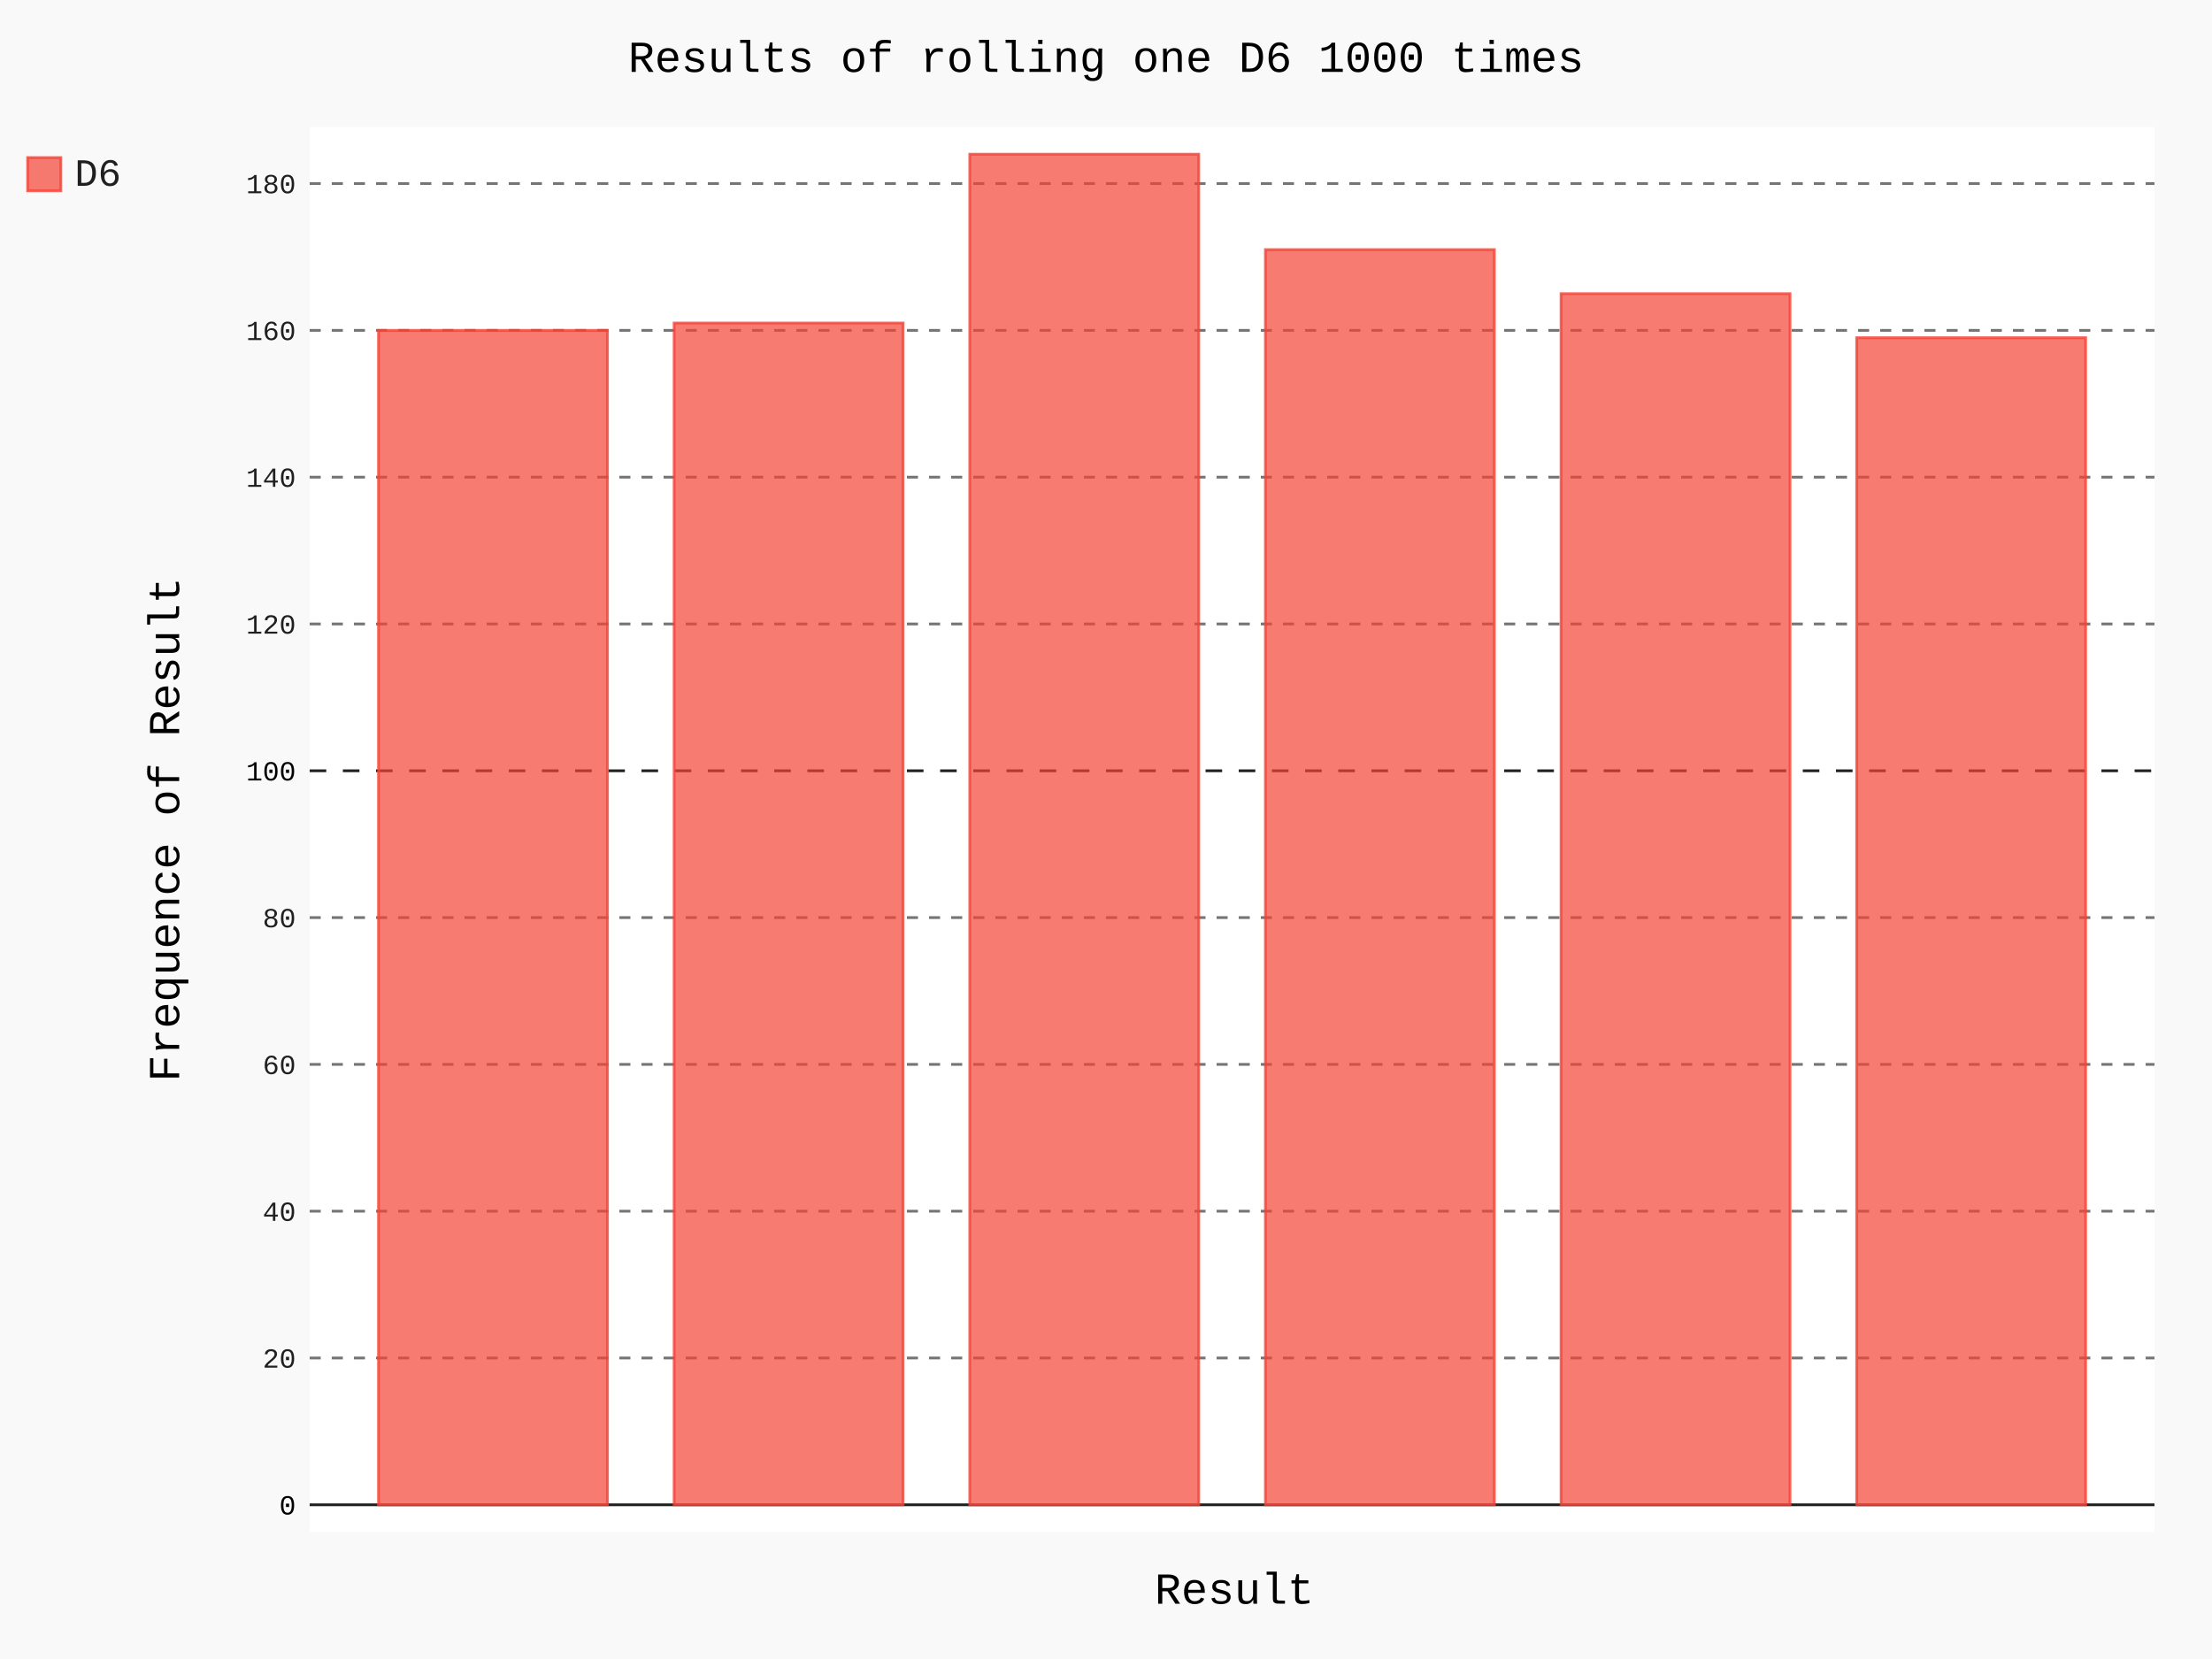
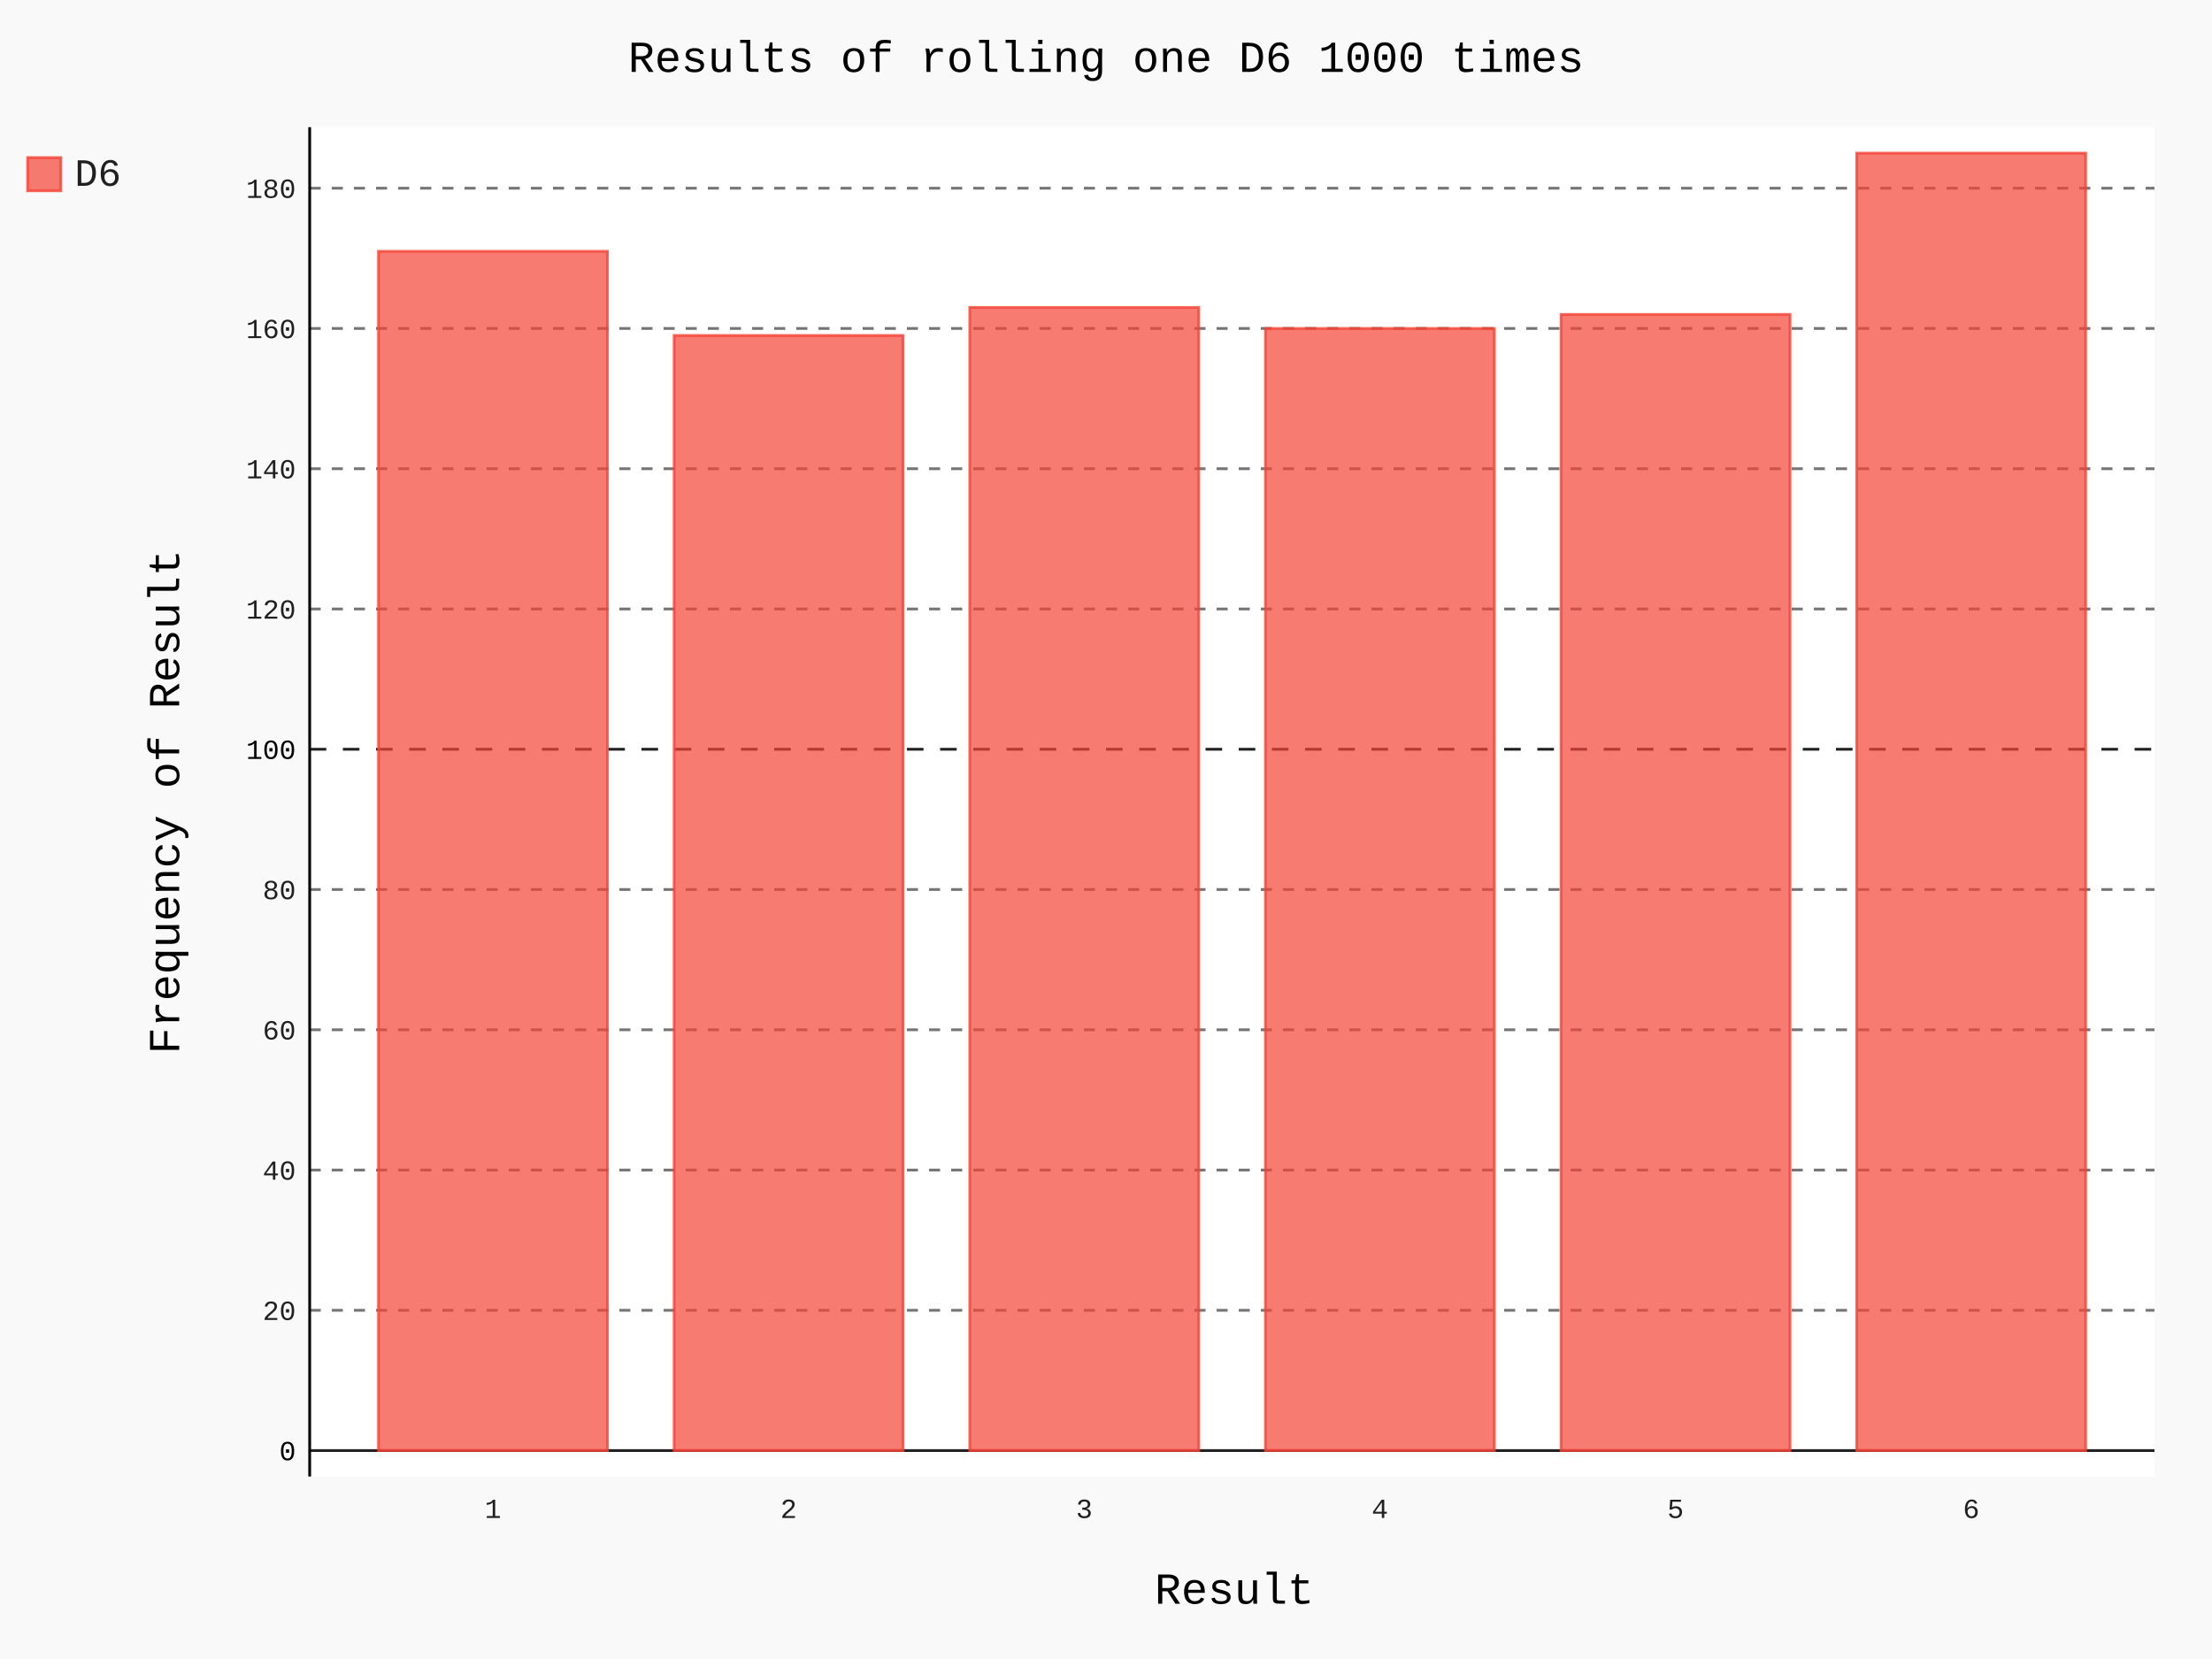
- <svg xmlns="http://www.w3.org/2000/svg" class="pygal-chart" id="chart-d5ecc385-5207-4bcc-8c08-f69d9a4b64e2" viewBox="0 0 800 600">
+ <svg xmlns="http://www.w3.org/2000/svg" id="chart-97589570-57f8-4f6e-96a2-3d97495b2287" class="pygal-chart" viewBox="0 0 800 600">
  <defs>
-     <style type="text/css">#chart-d5ecc385-5207-4bcc-8c08-f69d9a4b64e2{-webkit-user-select:none;-webkit-font-smoothing:antialiased;font-family:Consolas,"Liberation Mono",Menlo,Courier,monospace}#chart-d5ecc385-5207-4bcc-8c08-f69d9a4b64e2 .title{font-family:Consolas,"Liberation Mono",Menlo,Courier,monospace;font-size:16px}#chart-d5ecc385-5207-4bcc-8c08-f69d9a4b64e2 .legends .legend text{font-family:Consolas,"Liberation Mono",Menlo,Courier,monospace;font-size:14px}#chart-d5ecc385-5207-4bcc-8c08-f69d9a4b64e2 .axis text{font-family:Consolas,"Liberation Mono",Menlo,Courier,monospace;font-size:10px}#chart-d5ecc385-5207-4bcc-8c08-f69d9a4b64e2 .axis text.major{font-family:Consolas,"Liberation Mono",Menlo,Courier,monospace;font-size:10px}#chart-d5ecc385-5207-4bcc-8c08-f69d9a4b64e2 .text-overlay text.value{font-family:Consolas,"Liberation Mono",Menlo,Courier,monospace;font-size:16px}#chart-d5ecc385-5207-4bcc-8c08-f69d9a4b64e2 .text-overlay text.label{font-family:Consolas,"Liberation Mono",Menlo,Courier,monospace;font-size:10px}#chart-d5ecc385-5207-4bcc-8c08-f69d9a4b64e2 .tooltip{font-family:Consolas,"Liberation Mono",Menlo,Courier,monospace;font-size:14px}#chart-d5ecc385-5207-4bcc-8c08-f69d9a4b64e2 text.no_data{font-family:Consolas,"Liberation Mono",Menlo,Courier,monospace;font-size:64px}
- #chart-d5ecc385-5207-4bcc-8c08-f69d9a4b64e2{background-color:rgba(249,249,249,1)}#chart-d5ecc385-5207-4bcc-8c08-f69d9a4b64e2 path,#chart-d5ecc385-5207-4bcc-8c08-f69d9a4b64e2 line,#chart-d5ecc385-5207-4bcc-8c08-f69d9a4b64e2 rect,#chart-d5ecc385-5207-4bcc-8c08-f69d9a4b64e2 circle{-webkit-transition:150ms;-moz-transition:150ms;transition:150ms}#chart-d5ecc385-5207-4bcc-8c08-f69d9a4b64e2 .graph &gt; .background{fill:rgba(249,249,249,1)}#chart-d5ecc385-5207-4bcc-8c08-f69d9a4b64e2 .plot &gt; .background{fill:rgba(255,255,255,1)}#chart-d5ecc385-5207-4bcc-8c08-f69d9a4b64e2 .graph{fill:rgba(0,0,0,.87)}#chart-d5ecc385-5207-4bcc-8c08-f69d9a4b64e2 text.no_data{fill:rgba(0,0,0,1)}#chart-d5ecc385-5207-4bcc-8c08-f69d9a4b64e2 .title{fill:rgba(0,0,0,1)}#chart-d5ecc385-5207-4bcc-8c08-f69d9a4b64e2 .legends .legend text{fill:rgba(0,0,0,.87)}#chart-d5ecc385-5207-4bcc-8c08-f69d9a4b64e2 .legends .legend:hover text{fill:rgba(0,0,0,1)}#chart-d5ecc385-5207-4bcc-8c08-f69d9a4b64e2 .axis .line{stroke:rgba(0,0,0,1)}#chart-d5ecc385-5207-4bcc-8c08-f69d9a4b64e2 .axis .guide.line{stroke:rgba(0,0,0,.54)}#chart-d5ecc385-5207-4bcc-8c08-f69d9a4b64e2 .axis .major.line{stroke:rgba(0,0,0,.87)}#chart-d5ecc385-5207-4bcc-8c08-f69d9a4b64e2 .axis text.major{fill:rgba(0,0,0,1)}#chart-d5ecc385-5207-4bcc-8c08-f69d9a4b64e2 .axis.y .guides:hover .guide.line,#chart-d5ecc385-5207-4bcc-8c08-f69d9a4b64e2 .line-graph .axis.x .guides:hover .guide.line,#chart-d5ecc385-5207-4bcc-8c08-f69d9a4b64e2 .stackedline-graph .axis.x .guides:hover .guide.line,#chart-d5ecc385-5207-4bcc-8c08-f69d9a4b64e2 .xy-graph .axis.x .guides:hover .guide.line{stroke:rgba(0,0,0,1)}#chart-d5ecc385-5207-4bcc-8c08-f69d9a4b64e2 .axis .guides:hover text{fill:rgba(0,0,0,1)}#chart-d5ecc385-5207-4bcc-8c08-f69d9a4b64e2 .reactive{fill-opacity:.7;stroke-opacity:.8}#chart-d5ecc385-5207-4bcc-8c08-f69d9a4b64e2 .ci{stroke:rgba(0,0,0,.87)}#chart-d5ecc385-5207-4bcc-8c08-f69d9a4b64e2 .reactive.active,#chart-d5ecc385-5207-4bcc-8c08-f69d9a4b64e2 .active .reactive{fill-opacity:.8;stroke-opacity:.9;stroke-width:4}#chart-d5ecc385-5207-4bcc-8c08-f69d9a4b64e2 .ci .reactive.active{stroke-width:1.5}#chart-d5ecc385-5207-4bcc-8c08-f69d9a4b64e2 .series text{fill:rgba(0,0,0,1)}#chart-d5ecc385-5207-4bcc-8c08-f69d9a4b64e2 .tooltip rect{fill:rgba(255,255,255,1);stroke:rgba(0,0,0,1);-webkit-transition:opacity 150ms;-moz-transition:opacity 150ms;transition:opacity 150ms}#chart-d5ecc385-5207-4bcc-8c08-f69d9a4b64e2 .tooltip .label{fill:rgba(0,0,0,.87)}#chart-d5ecc385-5207-4bcc-8c08-f69d9a4b64e2 .tooltip .label{fill:rgba(0,0,0,.87)}#chart-d5ecc385-5207-4bcc-8c08-f69d9a4b64e2 .tooltip .legend{font-size:.8em;fill:rgba(0,0,0,.54)}#chart-d5ecc385-5207-4bcc-8c08-f69d9a4b64e2 .tooltip .x_label{font-size:.6em;fill:rgba(0,0,0,1)}#chart-d5ecc385-5207-4bcc-8c08-f69d9a4b64e2 .tooltip .xlink{font-size:.5em;text-decoration:underline}#chart-d5ecc385-5207-4bcc-8c08-f69d9a4b64e2 .tooltip .value{font-size:1.5em}#chart-d5ecc385-5207-4bcc-8c08-f69d9a4b64e2 .bound{font-size:.5em}#chart-d5ecc385-5207-4bcc-8c08-f69d9a4b64e2 .max-value{font-size:.75em;fill:rgba(0,0,0,.54)}#chart-d5ecc385-5207-4bcc-8c08-f69d9a4b64e2 .map-element{fill:rgba(255,255,255,1);stroke:rgba(0,0,0,.54) !important}#chart-d5ecc385-5207-4bcc-8c08-f69d9a4b64e2 .map-element .reactive{fill-opacity:inherit;stroke-opacity:inherit}#chart-d5ecc385-5207-4bcc-8c08-f69d9a4b64e2 .color-0,#chart-d5ecc385-5207-4bcc-8c08-f69d9a4b64e2 .color-0 a:visited{stroke:#F44336;fill:#F44336}#chart-d5ecc385-5207-4bcc-8c08-f69d9a4b64e2 .text-overlay .color-0 text{fill:black}
- #chart-d5ecc385-5207-4bcc-8c08-f69d9a4b64e2 text.no_data{text-anchor:middle}#chart-d5ecc385-5207-4bcc-8c08-f69d9a4b64e2 .guide.line{fill:none}#chart-d5ecc385-5207-4bcc-8c08-f69d9a4b64e2 .centered{text-anchor:middle}#chart-d5ecc385-5207-4bcc-8c08-f69d9a4b64e2 .title{text-anchor:middle}#chart-d5ecc385-5207-4bcc-8c08-f69d9a4b64e2 .legends .legend text{fill-opacity:1}#chart-d5ecc385-5207-4bcc-8c08-f69d9a4b64e2 .axis.x text{text-anchor:middle}#chart-d5ecc385-5207-4bcc-8c08-f69d9a4b64e2 .axis.x:not(.web) text[transform]{text-anchor:start}#chart-d5ecc385-5207-4bcc-8c08-f69d9a4b64e2 .axis.x:not(.web) text[transform].backwards{text-anchor:end}#chart-d5ecc385-5207-4bcc-8c08-f69d9a4b64e2 .axis.y text{text-anchor:end}#chart-d5ecc385-5207-4bcc-8c08-f69d9a4b64e2 .axis.y text[transform].backwards{text-anchor:start}#chart-d5ecc385-5207-4bcc-8c08-f69d9a4b64e2 .axis.y2 text{text-anchor:start}#chart-d5ecc385-5207-4bcc-8c08-f69d9a4b64e2 .axis.y2 text[transform].backwards{text-anchor:end}#chart-d5ecc385-5207-4bcc-8c08-f69d9a4b64e2 .axis .guide.line{stroke-dasharray:4,4}#chart-d5ecc385-5207-4bcc-8c08-f69d9a4b64e2 .axis .major.guide.line{stroke-dasharray:6,6}#chart-d5ecc385-5207-4bcc-8c08-f69d9a4b64e2 .horizontal .axis.y .guide.line,#chart-d5ecc385-5207-4bcc-8c08-f69d9a4b64e2 .horizontal .axis.y2 .guide.line,#chart-d5ecc385-5207-4bcc-8c08-f69d9a4b64e2 .vertical .axis.x .guide.line{opacity:0}#chart-d5ecc385-5207-4bcc-8c08-f69d9a4b64e2 .horizontal .axis.always_show .guide.line,#chart-d5ecc385-5207-4bcc-8c08-f69d9a4b64e2 .vertical .axis.always_show .guide.line{opacity:1 !important}#chart-d5ecc385-5207-4bcc-8c08-f69d9a4b64e2 .axis.y .guides:hover .guide.line,#chart-d5ecc385-5207-4bcc-8c08-f69d9a4b64e2 .axis.y2 .guides:hover .guide.line,#chart-d5ecc385-5207-4bcc-8c08-f69d9a4b64e2 .axis.x .guides:hover .guide.line{opacity:1}#chart-d5ecc385-5207-4bcc-8c08-f69d9a4b64e2 .axis .guides:hover text{opacity:1}#chart-d5ecc385-5207-4bcc-8c08-f69d9a4b64e2 .nofill{fill:none}#chart-d5ecc385-5207-4bcc-8c08-f69d9a4b64e2 .subtle-fill{fill-opacity:.2}#chart-d5ecc385-5207-4bcc-8c08-f69d9a4b64e2 .dot{stroke-width:1px;fill-opacity:1}#chart-d5ecc385-5207-4bcc-8c08-f69d9a4b64e2 .dot.active{stroke-width:5px}#chart-d5ecc385-5207-4bcc-8c08-f69d9a4b64e2 .dot.negative{fill:transparent}#chart-d5ecc385-5207-4bcc-8c08-f69d9a4b64e2 text,#chart-d5ecc385-5207-4bcc-8c08-f69d9a4b64e2 tspan{stroke:none !important}#chart-d5ecc385-5207-4bcc-8c08-f69d9a4b64e2 .series text.active{opacity:1}#chart-d5ecc385-5207-4bcc-8c08-f69d9a4b64e2 .tooltip rect{fill-opacity:.95;stroke-width:.5}#chart-d5ecc385-5207-4bcc-8c08-f69d9a4b64e2 .tooltip text{fill-opacity:1}#chart-d5ecc385-5207-4bcc-8c08-f69d9a4b64e2 .showable{visibility:hidden}#chart-d5ecc385-5207-4bcc-8c08-f69d9a4b64e2 .showable.shown{visibility:visible}#chart-d5ecc385-5207-4bcc-8c08-f69d9a4b64e2 .gauge-background{fill:rgba(229,229,229,1);stroke:none}#chart-d5ecc385-5207-4bcc-8c08-f69d9a4b64e2 .bg-lines{stroke:rgba(249,249,249,1);stroke-width:2px}</style>
+     <style type="text/css">#chart-97589570-57f8-4f6e-96a2-3d97495b2287{-webkit-user-select:none;-webkit-font-smoothing:antialiased;font-family:Consolas,"Liberation Mono",Menlo,Courier,monospace}#chart-97589570-57f8-4f6e-96a2-3d97495b2287 .title{font-family:Consolas,"Liberation Mono",Menlo,Courier,monospace;font-size:16px}#chart-97589570-57f8-4f6e-96a2-3d97495b2287 .legends .legend text{font-family:Consolas,"Liberation Mono",Menlo,Courier,monospace;font-size:14px}#chart-97589570-57f8-4f6e-96a2-3d97495b2287 .axis text{font-family:Consolas,"Liberation Mono",Menlo,Courier,monospace;font-size:10px}#chart-97589570-57f8-4f6e-96a2-3d97495b2287 .axis text.major{font-family:Consolas,"Liberation Mono",Menlo,Courier,monospace;font-size:10px}#chart-97589570-57f8-4f6e-96a2-3d97495b2287 .text-overlay text.value{font-family:Consolas,"Liberation Mono",Menlo,Courier,monospace;font-size:16px}#chart-97589570-57f8-4f6e-96a2-3d97495b2287 .text-overlay text.label{font-family:Consolas,"Liberation Mono",Menlo,Courier,monospace;font-size:10px}#chart-97589570-57f8-4f6e-96a2-3d97495b2287 .tooltip{font-family:Consolas,"Liberation Mono",Menlo,Courier,monospace;font-size:14px}#chart-97589570-57f8-4f6e-96a2-3d97495b2287 text.no_data{font-family:Consolas,"Liberation Mono",Menlo,Courier,monospace;font-size:64px}
+ #chart-97589570-57f8-4f6e-96a2-3d97495b2287{background-color:rgba(249,249,249,1)}#chart-97589570-57f8-4f6e-96a2-3d97495b2287 path,#chart-97589570-57f8-4f6e-96a2-3d97495b2287 line,#chart-97589570-57f8-4f6e-96a2-3d97495b2287 rect,#chart-97589570-57f8-4f6e-96a2-3d97495b2287 circle{-webkit-transition:150ms;-moz-transition:150ms;transition:150ms}#chart-97589570-57f8-4f6e-96a2-3d97495b2287 .graph &gt; .background{fill:rgba(249,249,249,1)}#chart-97589570-57f8-4f6e-96a2-3d97495b2287 .plot &gt; .background{fill:rgba(255,255,255,1)}#chart-97589570-57f8-4f6e-96a2-3d97495b2287 .graph{fill:rgba(0,0,0,.87)}#chart-97589570-57f8-4f6e-96a2-3d97495b2287 text.no_data{fill:rgba(0,0,0,1)}#chart-97589570-57f8-4f6e-96a2-3d97495b2287 .title{fill:rgba(0,0,0,1)}#chart-97589570-57f8-4f6e-96a2-3d97495b2287 .legends .legend text{fill:rgba(0,0,0,.87)}#chart-97589570-57f8-4f6e-96a2-3d97495b2287 .legends .legend:hover text{fill:rgba(0,0,0,1)}#chart-97589570-57f8-4f6e-96a2-3d97495b2287 .axis .line{stroke:rgba(0,0,0,1)}#chart-97589570-57f8-4f6e-96a2-3d97495b2287 .axis .guide.line{stroke:rgba(0,0,0,.54)}#chart-97589570-57f8-4f6e-96a2-3d97495b2287 .axis .major.line{stroke:rgba(0,0,0,.87)}#chart-97589570-57f8-4f6e-96a2-3d97495b2287 .axis text.major{fill:rgba(0,0,0,1)}#chart-97589570-57f8-4f6e-96a2-3d97495b2287 .axis.y .guides:hover .guide.line,#chart-97589570-57f8-4f6e-96a2-3d97495b2287 .line-graph .axis.x .guides:hover .guide.line,#chart-97589570-57f8-4f6e-96a2-3d97495b2287 .stackedline-graph .axis.x .guides:hover .guide.line,#chart-97589570-57f8-4f6e-96a2-3d97495b2287 .xy-graph .axis.x .guides:hover .guide.line{stroke:rgba(0,0,0,1)}#chart-97589570-57f8-4f6e-96a2-3d97495b2287 .axis .guides:hover text{fill:rgba(0,0,0,1)}#chart-97589570-57f8-4f6e-96a2-3d97495b2287 .reactive{fill-opacity:.7;stroke-opacity:.8}#chart-97589570-57f8-4f6e-96a2-3d97495b2287 .ci{stroke:rgba(0,0,0,.87)}#chart-97589570-57f8-4f6e-96a2-3d97495b2287 .reactive.active,#chart-97589570-57f8-4f6e-96a2-3d97495b2287 .active .reactive{fill-opacity:.8;stroke-opacity:.9;stroke-width:4}#chart-97589570-57f8-4f6e-96a2-3d97495b2287 .ci .reactive.active{stroke-width:1.5}#chart-97589570-57f8-4f6e-96a2-3d97495b2287 .series text{fill:rgba(0,0,0,1)}#chart-97589570-57f8-4f6e-96a2-3d97495b2287 .tooltip rect{fill:rgba(255,255,255,1);stroke:rgba(0,0,0,1);-webkit-transition:opacity 150ms;-moz-transition:opacity 150ms;transition:opacity 150ms}#chart-97589570-57f8-4f6e-96a2-3d97495b2287 .tooltip .label{fill:rgba(0,0,0,.87)}#chart-97589570-57f8-4f6e-96a2-3d97495b2287 .tooltip .label{fill:rgba(0,0,0,.87)}#chart-97589570-57f8-4f6e-96a2-3d97495b2287 .tooltip .legend{font-size:.8em;fill:rgba(0,0,0,.54)}#chart-97589570-57f8-4f6e-96a2-3d97495b2287 .tooltip .x_label{font-size:.6em;fill:rgba(0,0,0,1)}#chart-97589570-57f8-4f6e-96a2-3d97495b2287 .tooltip .xlink{font-size:.5em;text-decoration:underline}#chart-97589570-57f8-4f6e-96a2-3d97495b2287 .tooltip .value{font-size:1.5em}#chart-97589570-57f8-4f6e-96a2-3d97495b2287 .bound{font-size:.5em}#chart-97589570-57f8-4f6e-96a2-3d97495b2287 .max-value{font-size:.75em;fill:rgba(0,0,0,.54)}#chart-97589570-57f8-4f6e-96a2-3d97495b2287 .map-element{fill:rgba(255,255,255,1);stroke:rgba(0,0,0,.54) !important}#chart-97589570-57f8-4f6e-96a2-3d97495b2287 .map-element .reactive{fill-opacity:inherit;stroke-opacity:inherit}#chart-97589570-57f8-4f6e-96a2-3d97495b2287 .color-0,#chart-97589570-57f8-4f6e-96a2-3d97495b2287 .color-0 a:visited{stroke:#F44336;fill:#F44336}#chart-97589570-57f8-4f6e-96a2-3d97495b2287 .text-overlay .color-0 text{fill:black}
+ #chart-97589570-57f8-4f6e-96a2-3d97495b2287 text.no_data{text-anchor:middle}#chart-97589570-57f8-4f6e-96a2-3d97495b2287 .guide.line{fill:none}#chart-97589570-57f8-4f6e-96a2-3d97495b2287 .centered{text-anchor:middle}#chart-97589570-57f8-4f6e-96a2-3d97495b2287 .title{text-anchor:middle}#chart-97589570-57f8-4f6e-96a2-3d97495b2287 .legends .legend text{fill-opacity:1}#chart-97589570-57f8-4f6e-96a2-3d97495b2287 .axis.x text{text-anchor:middle}#chart-97589570-57f8-4f6e-96a2-3d97495b2287 .axis.x:not(.web) text[transform]{text-anchor:start}#chart-97589570-57f8-4f6e-96a2-3d97495b2287 .axis.x:not(.web) text[transform].backwards{text-anchor:end}#chart-97589570-57f8-4f6e-96a2-3d97495b2287 .axis.y text{text-anchor:end}#chart-97589570-57f8-4f6e-96a2-3d97495b2287 .axis.y text[transform].backwards{text-anchor:start}#chart-97589570-57f8-4f6e-96a2-3d97495b2287 .axis.y2 text{text-anchor:start}#chart-97589570-57f8-4f6e-96a2-3d97495b2287 .axis.y2 text[transform].backwards{text-anchor:end}#chart-97589570-57f8-4f6e-96a2-3d97495b2287 .axis .guide.line{stroke-dasharray:4,4}#chart-97589570-57f8-4f6e-96a2-3d97495b2287 .axis .major.guide.line{stroke-dasharray:6,6}#chart-97589570-57f8-4f6e-96a2-3d97495b2287 .horizontal .axis.y .guide.line,#chart-97589570-57f8-4f6e-96a2-3d97495b2287 .horizontal .axis.y2 .guide.line,#chart-97589570-57f8-4f6e-96a2-3d97495b2287 .vertical .axis.x .guide.line{opacity:0}#chart-97589570-57f8-4f6e-96a2-3d97495b2287 .horizontal .axis.always_show .guide.line,#chart-97589570-57f8-4f6e-96a2-3d97495b2287 .vertical .axis.always_show .guide.line{opacity:1 !important}#chart-97589570-57f8-4f6e-96a2-3d97495b2287 .axis.y .guides:hover .guide.line,#chart-97589570-57f8-4f6e-96a2-3d97495b2287 .axis.y2 .guides:hover .guide.line,#chart-97589570-57f8-4f6e-96a2-3d97495b2287 .axis.x .guides:hover .guide.line{opacity:1}#chart-97589570-57f8-4f6e-96a2-3d97495b2287 .axis .guides:hover text{opacity:1}#chart-97589570-57f8-4f6e-96a2-3d97495b2287 .nofill{fill:none}#chart-97589570-57f8-4f6e-96a2-3d97495b2287 .subtle-fill{fill-opacity:.2}#chart-97589570-57f8-4f6e-96a2-3d97495b2287 .dot{stroke-width:1px;fill-opacity:1}#chart-97589570-57f8-4f6e-96a2-3d97495b2287 .dot.active{stroke-width:5px}#chart-97589570-57f8-4f6e-96a2-3d97495b2287 .dot.negative{fill:transparent}#chart-97589570-57f8-4f6e-96a2-3d97495b2287 text,#chart-97589570-57f8-4f6e-96a2-3d97495b2287 tspan{stroke:none !important}#chart-97589570-57f8-4f6e-96a2-3d97495b2287 .series text.active{opacity:1}#chart-97589570-57f8-4f6e-96a2-3d97495b2287 .tooltip rect{fill-opacity:.95;stroke-width:.5}#chart-97589570-57f8-4f6e-96a2-3d97495b2287 .tooltip text{fill-opacity:1}#chart-97589570-57f8-4f6e-96a2-3d97495b2287 .showable{visibility:hidden}#chart-97589570-57f8-4f6e-96a2-3d97495b2287 .showable.shown{visibility:visible}#chart-97589570-57f8-4f6e-96a2-3d97495b2287 .gauge-background{fill:rgba(229,229,229,1);stroke:none}#chart-97589570-57f8-4f6e-96a2-3d97495b2287 .bg-lines{stroke:rgba(249,249,249,1);stroke-width:2px}</style>
  </defs>
  <g class="graph bar-graph vertical">
    <rect class="background" height="600" width="800" x="0" y="0" />
    <g class="plot" transform="translate(112, 46)">
-       <rect class="background" height="508" width="667.2" x="0" y="0" />
+       <rect class="background" height="488" width="667.2" x="0" y="0" />
      <g class="axis y always_show">
        <g class="guides">
-           <path class="axis major line" d="M0 498.231 h667.2" />
-           <text class="major" x="-5" y="501.731">0</text>
+           <path class="axis major line" d="M0 478.615 h667.2" />
+           <text class="major" x="-5" y="482.115">0</text>
        </g>
        <g class="guides">
-           <path class="guide line" d="M0 445.137 h667.2" />
-           <text class="" x="-5" y="448.637">20</text>
+           <path class="guide line" d="M0 427.888 h667.2" />
+           <text class="" x="-5" y="431.388">20</text>
        </g>
        <g class="guides">
-           <path class="guide line" d="M0 392.043 h667.2" />
-           <text class="" x="-5" y="395.543">40</text>
+           <path class="guide line" d="M0 377.16 h667.2" />
+           <text class="" x="-5" y="380.66">40</text>
        </g>
        <g class="guides">
-           <path class="guide line" d="M0 338.95 h667.2" />
-           <text class="" x="-5" y="342.45">60</text>
+           <path class="guide line" d="M0 326.432 h667.2" />
+           <text class="" x="-5" y="329.932">60</text>
        </g>
        <g class="guides">
-           <path class="guide line" d="M0 285.856 h667.2" />
-           <text class="" x="-5" y="289.356">80</text>
+           <path class="guide line" d="M0 275.705 h667.2" />
+           <text class="" x="-5" y="279.205">80</text>
        </g>
        <g class="guides">
-           <path class="major guide line" d="M0 232.763 h667.2" />
-           <text class="major" x="-5" y="236.263">100</text>
+           <path class="major guide line" d="M0 224.977 h667.2" />
+           <text class="major" x="-5" y="228.477">100</text>
        </g>
        <g class="guides">
-           <path class="guide line" d="M0 179.669 h667.2" />
-           <text class="" x="-5" y="183.169">120</text>
+           <path class="guide line" d="M0 174.249 h667.2" />
+           <text class="" x="-5" y="177.749">120</text>
        </g>
        <g class="guides">
-           <path class="guide line" d="M0 126.575 h667.2" />
-           <text class="" x="-5" y="130.075">140</text>
+           <path class="guide line" d="M0 123.522 h667.2" />
+           <text class="" x="-5" y="127.022">140</text>
        </g>
        <g class="guides">
-           <path class="guide line" d="M0 73.482 h667.2" />
-           <text class="" x="-5" y="76.982">160</text>
+           <path class="guide line" d="M0 72.794 h667.2" />
+           <text class="" x="-5" y="76.294">160</text>
        </g>
        <g class="guides">
-           <path class="guide line" d="M0 20.388 h667.2" />
-           <text class="" x="-5" y="23.888">180</text>
+           <path class="guide line" d="M0 22.067 h667.2" />
+           <text class="" x="-5" y="25.567">180</text>
+         </g>
+       </g>
+       <g class="axis x">
+         <path class="line" d="M0 0 v488" />
+         <g class="guides">
+           <path class="guide line" d="M66.292 0 v488" />
+           <text class="" x="66.292" y="503.0">1</text>
+         </g>
+         <g class="guides">
+           <path class="guide line" d="M173.215 0 v488" />
+           <text class="" x="173.215" y="503.0">2</text>
+         </g>
+         <g class="guides">
+           <path class="guide line" d="M280.138 0 v488" />
+           <text class="" x="280.138" y="503.0">3</text>
+         </g>
+         <g class="guides">
+           <path class="guide line" d="M387.062 0 v488" />
+           <text class="" x="387.062" y="503.0">4</text>
+         </g>
+         <g class="guides">
+           <path class="guide line" d="M493.985 0 v488" />
+           <text class="" x="493.985" y="503.0">5</text>
+         </g>
+         <g class="guides">
+           <path class="guide line" d="M600.908 0 v488" />
+           <text class="" x="600.908" y="503.0">6</text>
        </g>
      </g>
      <g class="series serie-0 color-0">
        <g class="bars">
          <g class="bar">
-             <rect class="rect reactive tooltip-trigger" height="424.749" rx="0" ry="0" width="82.801" x="24.892" y="73.482" />
+             <rect class="rect reactive tooltip-trigger" height="433.721" rx="0" ry="0" width="82.801" x="24.892" y="44.894" />
          </g>
          <g class="bar">
-             <rect class="rect reactive tooltip-trigger" height="427.404" rx="0" ry="0" width="82.801" x="131.815" y="70.827" />
+             <rect class="rect reactive tooltip-trigger" height="403.285" rx="0" ry="0" width="82.801" x="131.815" y="75.331" />
          </g>
          <g class="bar">
-             <rect class="rect reactive tooltip-trigger" height="488.462" rx="0" ry="0" width="82.801" x="238.738" y="9.769" />
+             <rect class="rect reactive tooltip-trigger" height="413.43" rx="0" ry="0" width="82.801" x="238.738" y="65.185" />
          </g>
          <g class="bar">
-             <rect class="rect reactive tooltip-trigger" height="453.951" rx="0" ry="0" width="82.801" x="345.661" y="44.28" />
+             <rect class="rect reactive tooltip-trigger" height="405.821" rx="0" ry="0" width="82.801" x="345.661" y="72.794" />
          </g>
          <g class="bar">
-             <rect class="rect reactive tooltip-trigger" height="438.023" rx="0" ry="0" width="82.801" x="452.584" y="60.208" />
+             <rect class="rect reactive tooltip-trigger" height="410.894" rx="0" ry="0" width="82.801" x="452.584" y="67.721" />
          </g>
          <g class="bar">
-             <rect class="rect reactive tooltip-trigger" height="422.094" rx="0" ry="0" width="82.801" x="559.507" y="76.136" />
+             <rect class="rect reactive tooltip-trigger" height="469.231" rx="0" ry="0" width="82.801" x="559.507" y="9.385" />
          </g>
        </g>
      </g>
    </g>
    <g class="titles">
      <text class="title plot_title" x="400.0" y="26">Results of rolling one D6 1000 times</text>
      <text class="title" x="446.4" y="580">Result</text>
-       <text class="title" transform="rotate(-90 38.8 300)" x="38.8" y="326.0">Frequence of Result</text>
+       <text class="title" x="38.8" y="316.0" transform="rotate(-90 38.8 290)">Frequency of Result</text>
    </g>
    <g class="plot overlay" transform="translate(112, 46)">
      <g class="series serie-0 color-0" />
    </g>
    <g class="plot text-overlay" transform="translate(112, 46)">
      <g class="series serie-0 color-0" />
    </g>
    <g class="plot tooltip-overlay" transform="translate(112, 46)">
      <g class="tooltip" style="opacity: 0" transform="translate(0 0)">
        <rect class="tooltip-box" height="0" rx="0" ry="0" width="0" />
        <g class="text" />
      </g>
    </g>
    <g class="legends" transform="translate(10, 56)">
      <g class="legend reactive activate-serie" id="activate-serie-0">
        <rect class="color-0 reactive" height="12" width="12" x="0.0" y="1.0" />
        <text x="17.0" y="11.2">D6</text>
      </g>
    </g>
    <g class="legends" transform="translate(790, 56)" />
  </g>
</svg>
